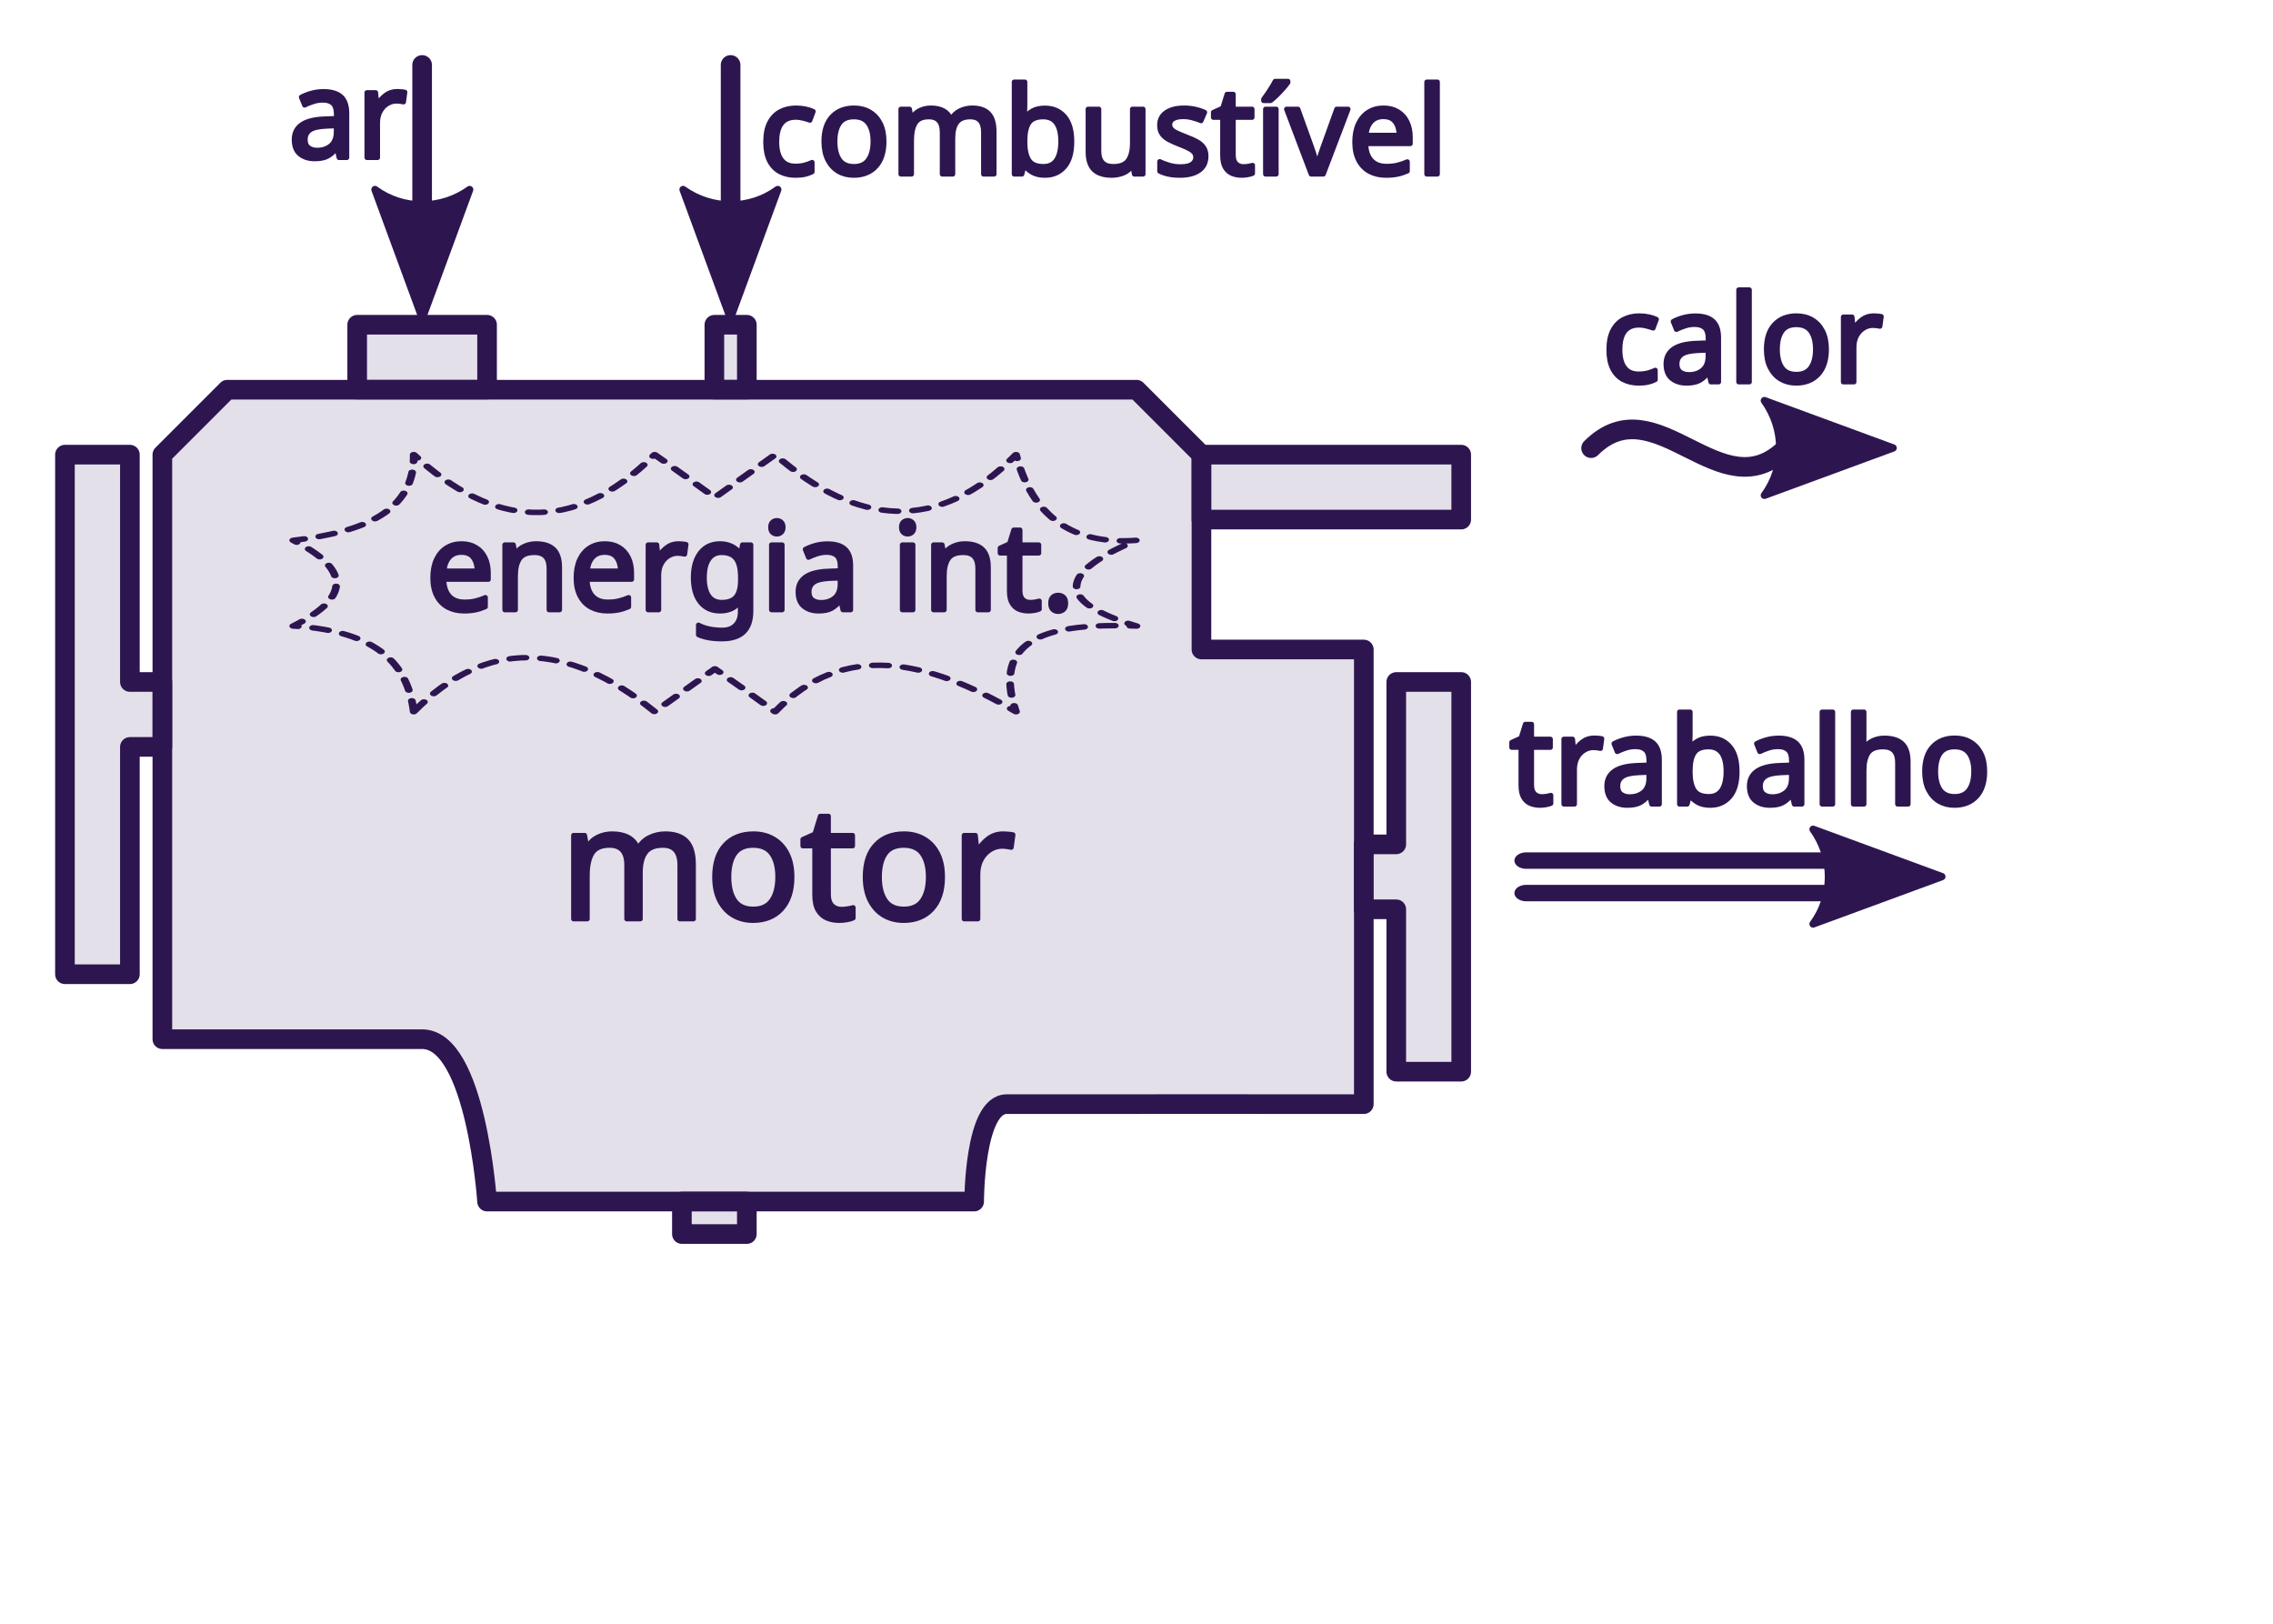
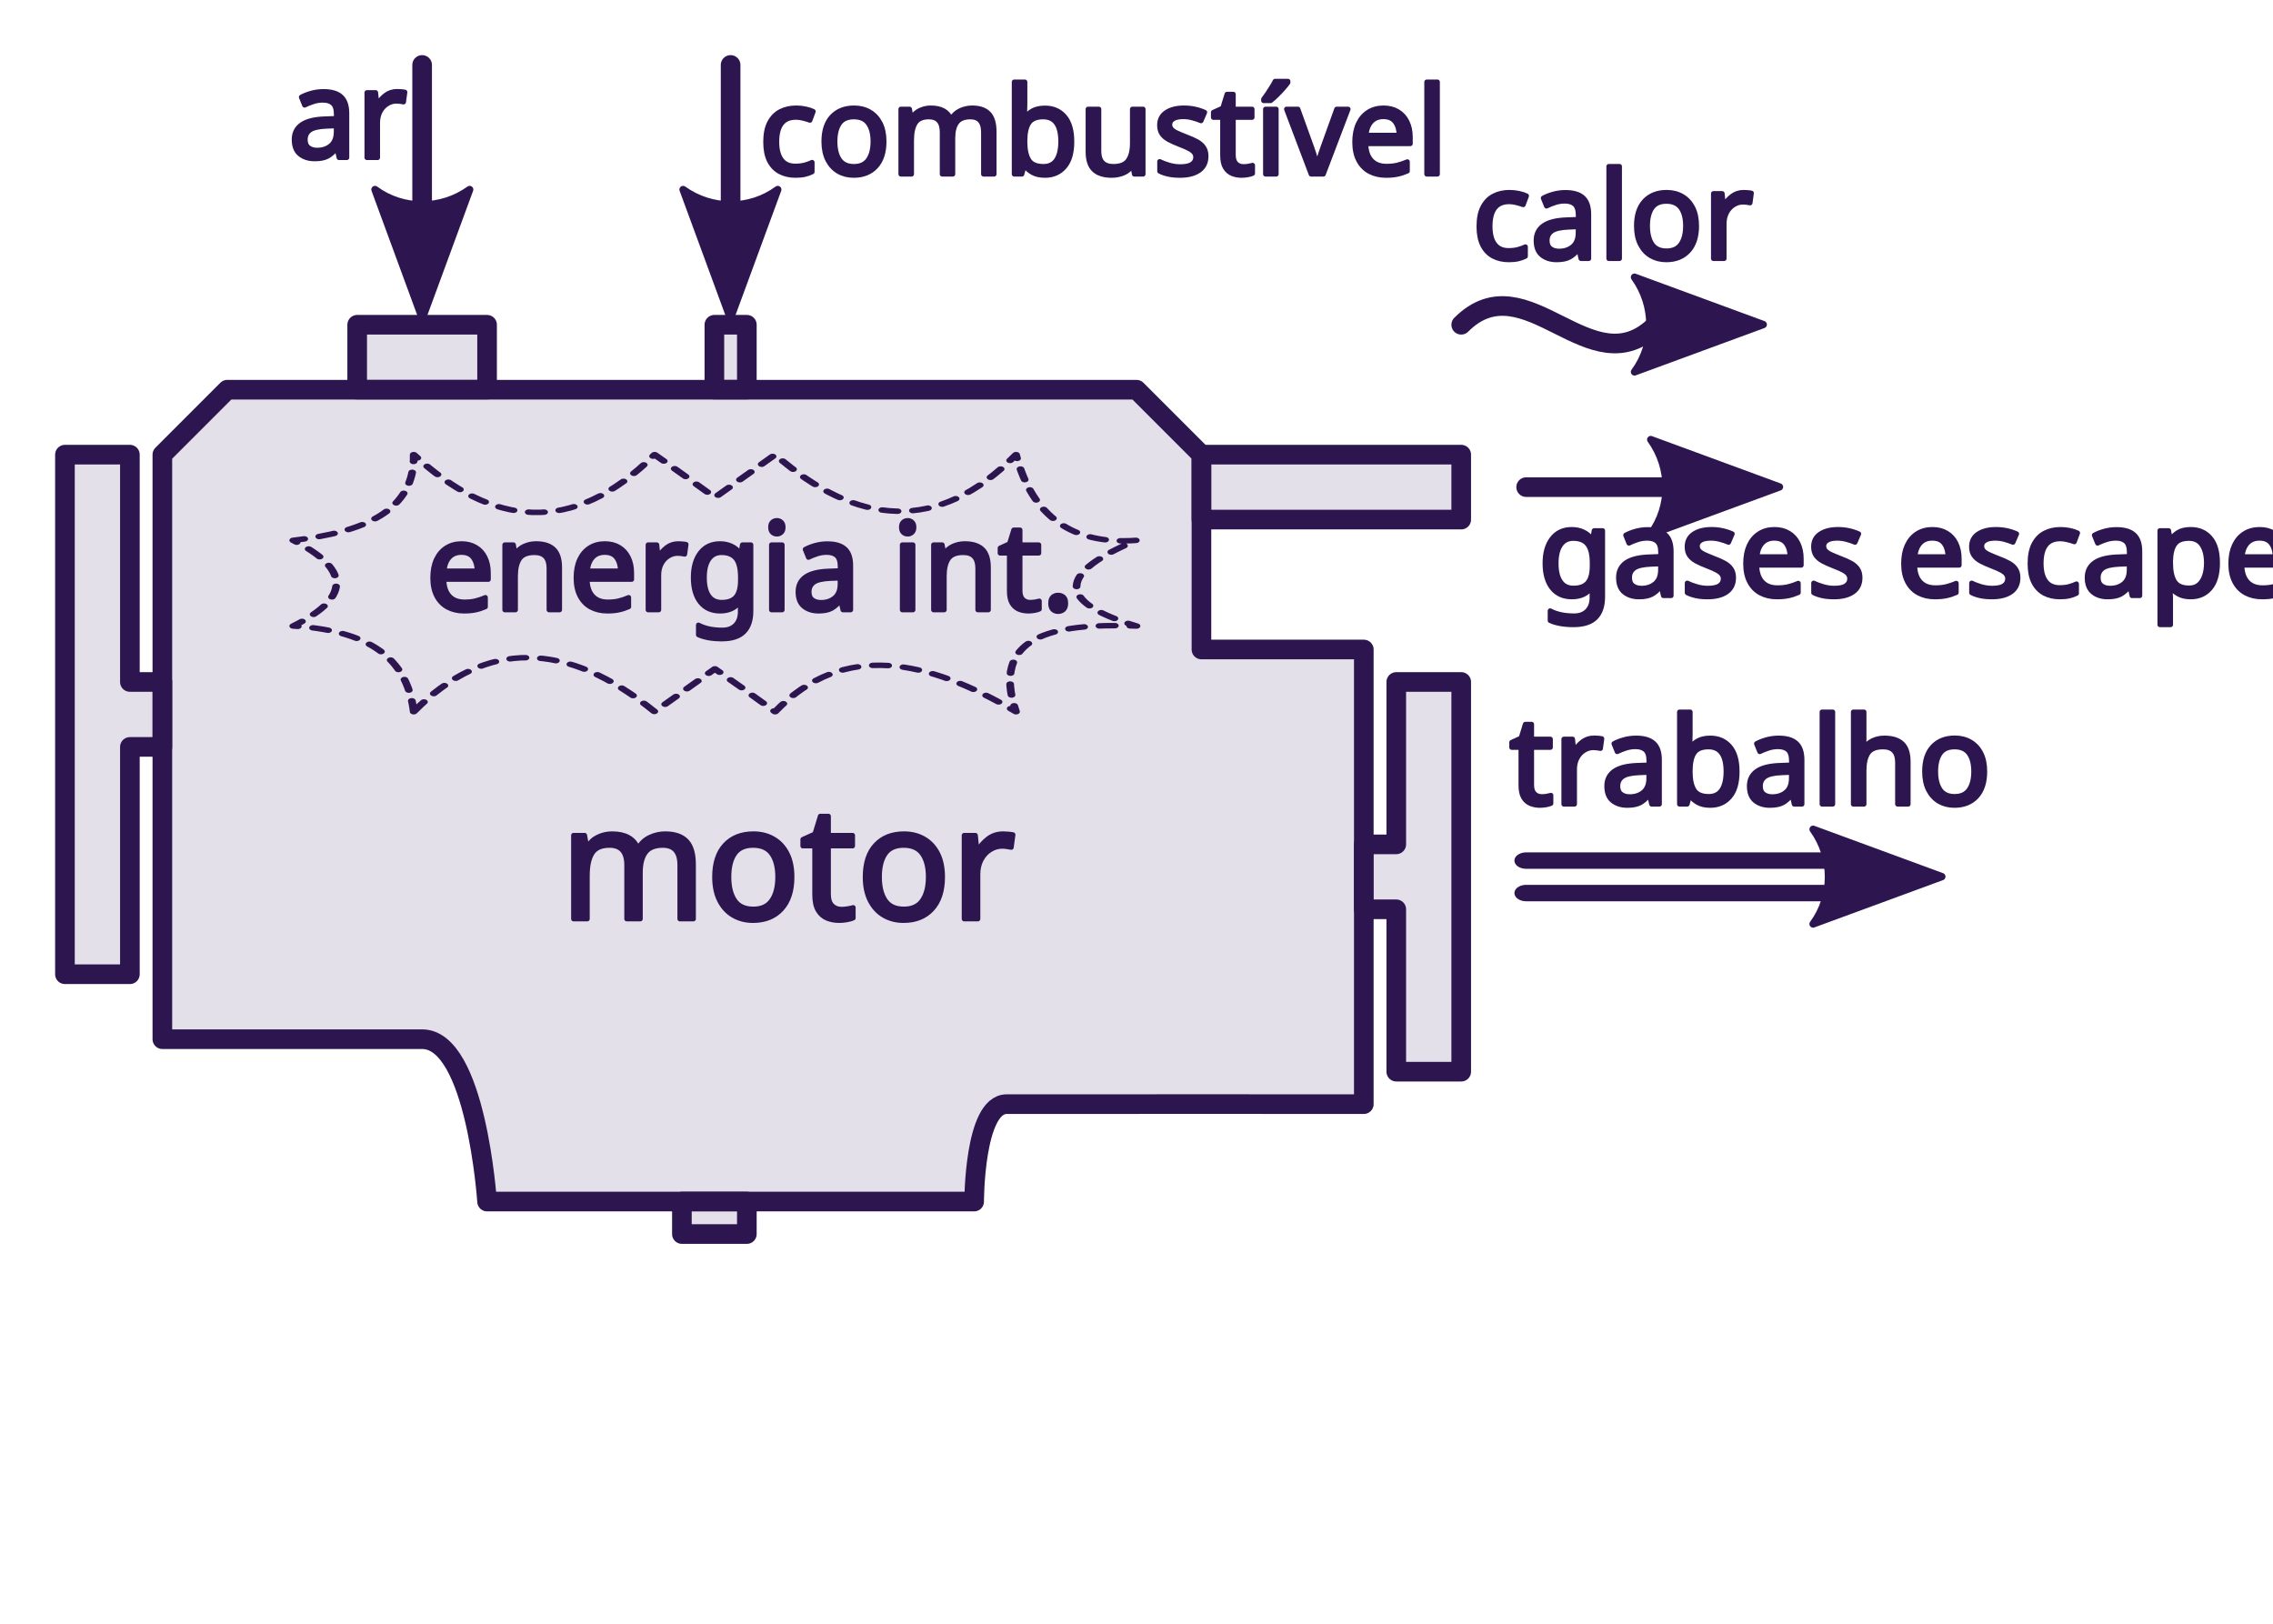
<svg xmlns="http://www.w3.org/2000/svg" width="700" height="500" viewBox="0 0 700 500" version="1.1" id="svg1097">
  <defs id="defs1091">
+     <marker style="overflow:visible;" id="marker5978" refX="0.0" refY="0.0" orient="auto">
+       <path transform="scale(0.6) rotate(180) translate(0,0)" d="M 8.719,4.034 L -2.207,0.016 L 8.719,-4.002 C 6.973,-1.63 6.983,1.616 8.719,4.034 z " style="fill-rule:evenodd;stroke-width:0.625;stroke-linejoin:round;stroke:#2d1650;stroke-opacity:1;fill:#2d1650;fill-opacity:1" id="path5976" />
+     </marker>
    <marker style="overflow:visible;" id="marker5658" refX="0.0" refY="0.0" orient="auto">
      <path transform="scale(0.6) rotate(180) translate(0,0)" d="M 8.719,4.034 L -2.207,0.016 L 8.719,-4.002 C 6.973,-1.63 6.983,1.616 8.719,4.034 z " style="fill-rule:evenodd;stroke-width:0.625;stroke-linejoin:round;stroke:#2d1650;stroke-opacity:1;fill:#2d1650;fill-opacity:1" id="path5656" />
    </marker>
    <marker style="overflow:visible;" id="marker5547" refX="0.0" refY="0.0" orient="auto">
      <path transform="scale(0.6) rotate(180) translate(0,0)" d="M 8.719,4.034 L -2.207,0.016 L 8.719,-4.002 C 6.973,-1.63 6.983,1.616 8.719,4.034 z " style="fill-rule:evenodd;stroke-width:0.625;stroke-linejoin:round;stroke:#2d1650;stroke-opacity:1;fill:#2d1650;fill-opacity:1" id="path5545" />
    </marker>
    <marker style="overflow:visible;" id="marker5351" refX="0.0" refY="0.0" orient="auto">
      <path transform="scale(0.6) rotate(180) translate(0,0)" d="M 8.719,4.034 L -2.207,0.016 L 8.719,-4.002 C 6.973,-1.63 6.983,1.616 8.719,4.034 z " style="fill-rule:evenodd;stroke-width:0.625;stroke-linejoin:round;stroke:#2d1650;stroke-opacity:1;fill:#2d1650;fill-opacity:1" id="path5349" />
    </marker>
    <marker style="overflow:visible;" id="marker5159" refX="0.0" refY="0.0" orient="auto">
      <path transform="scale(0.6) rotate(180) translate(0,0)" d="M 8.719,4.034 L -2.207,0.016 L 8.719,-4.002 C 6.973,-1.63 6.983,1.616 8.719,4.034 z " style="fill-rule:evenodd;stroke-width:0.625;stroke-linejoin:round;stroke:#2d1650;stroke-opacity:1;fill:#2d1650;fill-opacity:1" id="path5157" />
    </marker>
    <marker style="overflow:visible;" id="marker4588" refX="0.0" refY="0.0" orient="auto">
      <path transform="scale(0.6) rotate(180) translate(0,0)" d="M 8.719,4.034 L -2.207,0.016 L 8.719,-4.002 C 6.973,-1.63 6.983,1.616 8.719,4.034 z " style="fill-rule:evenodd;stroke-width:0.625;stroke-linejoin:round;stroke:#2d1650;stroke-opacity:1;fill:#2d1650;fill-opacity:1" id="path4586" />
    </marker>
    <marker style="overflow:visible;" id="marker4470" refX="0.0" refY="0.0" orient="auto">
      <path transform="scale(0.6) rotate(180) translate(0,0)" d="M 8.719,4.034 L -2.207,0.016 L 8.719,-4.002 C 6.973,-1.63 6.983,1.616 8.719,4.034 z " style="fill-rule:evenodd;stroke-width:0.625;stroke-linejoin:round;stroke:#2d1650;stroke-opacity:1;fill:#2d1650;fill-opacity:1" id="path4468" />
    </marker>
    <marker style="overflow:visible;" id="Arrow1Send" refX="0.0" refY="0.0" orient="auto">
      <path transform="scale(0.2) rotate(180) translate(6,0)" style="fill-rule:evenodd;stroke:#502d16;stroke-width:1pt;stroke-opacity:1;fill:#502d16;fill-opacity:1" d="M 0.0,0.0 L 5.0,-5.0 L -12.5,0.0 L 5.0,5.0 L 0.0,0.0 z " id="path4111" />
    </marker>
    <marker style="overflow:visible;" id="Arrow2Mend" refX="0.0" refY="0.0" orient="auto">
      <path transform="scale(0.6) rotate(180) translate(0,0)" d="M 8.719,4.034 L -2.207,0.016 L 8.719,-4.002 C 6.973,-1.63 6.983,1.616 8.719,4.034 z " style="fill-rule:evenodd;stroke-width:0.625;stroke-linejoin:round;stroke:#502d16;stroke-opacity:1;fill:#502d16;fill-opacity:1" id="path4123" />
    </marker>
    <marker style="overflow:visible;" id="Arrow2Lend" refX="0.0" refY="0.0" orient="auto">
      <path transform="scale(1.1) rotate(180) translate(1,0)" d="M 8.719,4.034 L -2.207,0.016 L 8.719,-4.002 C 6.973,-1.63 6.983,1.616 8.719,4.034 z " style="fill-rule:evenodd;stroke-width:0.625;stroke-linejoin:round;stroke:#502d16;stroke-opacity:1;fill:#d6d6c2;fill-opacity:0.5" id="path4117" />
    </marker>
    <marker style="overflow:visible;" id="Arrow1Mend" refX="0.0" refY="0.0" orient="auto">
      <path transform="scale(0.4) rotate(180) translate(10,0)" style="fill-rule:evenodd;stroke:#502d16;stroke-width:1pt;stroke-opacity:1;fill:#d6d6c2;fill-opacity:0.5" d="M 0.0,0.0 L 5.0,-5.0 L -12.5,0.0 L 5.0,5.0 L 0.0,0.0 z " id="path4105" />
    </marker>
    <clipPath clipPathUnits="userSpaceOnUse" id="clipPath176">
      <path d="M 154.072,85.409 H 403.834 V 236.73 H 154.072 Z" id="path174" />
    </clipPath>
  </defs>
  <g id="layer1" transform="translate(0,-238.25)" style="display:none">
    <rect style="opacity:1;fill:none;fill-opacity:1;stroke:#00ffff;stroke-width:1.512;stroke-linecap:round;stroke-linejoin:round;stroke-miterlimit:4;stroke-dasharray:none;stroke-opacity:1" id="rect4660" width="10" height="40" x="100" y="220" transform="translate(170,58.24998)" />
    <rect style="opacity:1;fill:none;fill-opacity:1;stroke:#00ffff;stroke-width:1.512;stroke-linecap:round;stroke-linejoin:round;stroke-miterlimit:4;stroke-dasharray:none;stroke-opacity:1" id="rect4662" width="10" height="40" x="100" y="220" transform="translate(275,58.24998)" />
  </g>
  <g id="layer2">
    <g id="g4574" transform="translate(-150,-20)" />
    <g id="g4927" transform="translate(-150,-20)">
      <text xml:space="preserve" style="font-size:37.333px;font-family:'SBL BibLit';-inkscape-font-specification:'SBL BibLit';display:inline;opacity:1;fill:#2d1650;fill-opacity:1;stroke:#2d1650;stroke-width:1.512;stroke-linecap:round;stroke-linejoin:round;stroke-miterlimit:4;stroke-dasharray:none;stroke-opacity:1" x="70" y="60" id="text4528" transform="translate(168.8828,8.53124)">
        <tspan id="tspan4526" x="70" y="60" style="font-size:37.333px;fill:#2d1650;fill-opacity:1;stroke:#2d1650;stroke-opacity:1">ar</tspan>
      </text>
      <path style="font-variation-settings:normal;display:inline;opacity:1;vector-effect:none;fill:none;fill-opacity:1;stroke:#2d1650;stroke-width:6.047;stroke-linecap:round;stroke-linejoin:round;stroke-miterlimit:4;stroke-dasharray:none;stroke-dashoffset:0;stroke-opacity:1;marker-end:url(#marker4470);stop-color:#000000;stop-opacity:1" d="m 280,40 v 70" id="path4094" />
    </g>
    <g id="g4950" transform="translate(-150,-20)">
      <text xml:space="preserve" style="font-size:37.333px;font-family:'SBL BibLit';-inkscape-font-specification:'SBL BibLit';display:inline;opacity:1;fill:#2d1650;fill-opacity:1;stroke:#2d1650;stroke-width:1.512;stroke-linecap:round;stroke-linejoin:round;stroke-miterlimit:4;stroke-dasharray:none;stroke-opacity:1" x="70" y="60" id="text4658" transform="translate(313.7604,13.61718)">
        <tspan id="tspan4656" x="70" y="60" style="font-size:37.333px;fill:#2d1650;fill-opacity:1;stroke:#2d1650;stroke-opacity:1">combustível</tspan>
      </text>
      <path style="font-variation-settings:normal;display:inline;opacity:1;vector-effect:none;fill:none;fill-opacity:1;stroke:#2d1650;stroke-width:6.047;stroke-linecap:round;stroke-linejoin:round;stroke-miterlimit:4;stroke-dasharray:none;stroke-dashoffset:0;stroke-opacity:1;marker-end:url(#marker4588);stop-color:#000000;stop-opacity:1" d="m 280,40 v 70" id="path4584" transform="matrix(-1,0,0,1,655,0)" />
    </g>
    <g id="g4916" transform="translate(-150,-20)">
      <g id="g4901">
        <path style="font-variation-settings:normal;vector-effect:none;fill:#cac2d6;fill-opacity:0.5;stroke:#2d1650;stroke-width:6.047;stroke-linecap:round;stroke-linejoin:round;stroke-miterlimit:4;stroke-dasharray:none;stroke-dashoffset:0;stroke-opacity:1;stop-color:#000000" d="m 260,140 v -20 h 40 v 20 z" id="path4090" />
        <path style="font-variation-settings:normal;vector-effect:none;fill:#cac2d6;fill-opacity:0.5;stroke:#2d1650;stroke-width:6.047;stroke-linecap:round;stroke-linejoin:round;stroke-miterlimit:4;stroke-dasharray:none;stroke-dashoffset:0;stroke-opacity:1;stop-color:#000000" d="m 370,140 v -20 h 10 v 20 z" id="path4092" />
        <path style="font-variation-settings:normal;vector-effect:none;fill:#cac2d6;fill-opacity:0.5;stroke:#2d1650;stroke-width:6.047;stroke-linecap:round;stroke-linejoin:round;stroke-miterlimit:4;stroke-dasharray:none;stroke-dashoffset:0;stroke-opacity:1;stop-color:#000000" d="m 200,160 v 180 h 80 c 16.667,0 20,50 20,50 h 150 c 0,0 4e-5,-29.972 10,-30 19.152,-0.054 110,0 110,0 V 220 H 520 V 160 L 500,140 H 220 Z" id="path4074" />
        <path style="font-variation-settings:normal;vector-effect:none;fill:#cac2d6;fill-opacity:0.5;stroke:#2d1650;stroke-width:6.047;stroke-linecap:round;stroke-linejoin:round;stroke-miterlimit:4;stroke-dasharray:none;stroke-dashoffset:0;stroke-opacity:1;stop-color:#000000" d="m 200,230 h -10 v -70 h -20 v 160 h 20 v -70 h 10 v -20" id="path4082" />
        <path style="font-variation-settings:normal;vector-effect:none;fill:#cac2d6;fill-opacity:0.5;stroke:#2d1650;stroke-width:6.047;stroke-linecap:round;stroke-linejoin:round;stroke-miterlimit:4;stroke-dasharray:none;stroke-dashoffset:0;stroke-opacity:1;stop-color:#000000" d="m 340,390 v 10 h 20 v -10 z" id="path4084" transform="translate(20)" />
        <path style="font-variation-settings:normal;vector-effect:none;fill:#cac2d6;fill-opacity:0.5;stroke:#2d1650;stroke-width:6.047;stroke-linecap:round;stroke-linejoin:round;stroke-miterlimit:4;stroke-dasharray:none;stroke-dashoffset:0;stroke-opacity:1;stop-color:#000000" d="m 520,290 h 10 v -50 h 20 v 120 h -20 v -50 h -10 z" id="path4088" transform="translate(50,-10)" />
        <path style="font-variation-settings:normal;vector-effect:none;fill:#cac2d6;fill-opacity:0.5;stroke:#2d1650;stroke-width:6.047;stroke-linecap:round;stroke-linejoin:round;stroke-miterlimit:4;stroke-dasharray:none;stroke-dashoffset:0;stroke-opacity:1;stop-color:#000000" d="m 530,240 h 20 v 80 h -20 z" id="path5529" transform="rotate(-90,495,215)" />
      </g>
      <text xml:space="preserve" style="font-size:48px;font-family:'SBL BibLit';-inkscape-font-specification:'SBL BibLit';fill:#2d1650;fill-opacity:1;stroke:#2d1650;stroke-width:1.512;stroke-linecap:round;stroke-linejoin:round;stroke-miterlimit:4;stroke-dasharray:none;stroke-opacity:1" x="300" y="260" id="text4564" transform="translate(22.5625,42.96094)">
        <tspan id="tspan4562" x="300" y="260">motor</tspan>
      </text>
      <g id="g4893">
        <path style="font-variation-settings:normal;opacity:1;vector-effect:none;fill:none;fill-opacity:0.5;stroke:#2d1650;stroke-width:1.279;stroke-linecap:round;stroke-linejoin:round;stroke-miterlimit:4;stroke-dasharray:2.557, 2.557;stroke-dashoffset:0;stroke-opacity:1;stop-color:#000000;stop-opacity:1" d="m 280,220 c -0.98,-10.845 -5.85,-18.832 -20,-20 10.257,-7.147 8.792,-13.745 0,-20 11.707,-1.903 20.213,-6.831 20,-20 12.973,16.723 26.253,19.201 40,0 5.216,5.108 6.377,6.363 10,10 l 10,-10 c 13.639,16.715 27.005,18.502 40,0 2.721,14.541 9.449,21.084 20,20 -12.917,7.552 -13.61,14.266 0,20 -14.227,-0.758 -24.284,2.58 -20,20 -14.692,-12.08 -28.538,-16.643 -40,0 -5.693,-5.75 -5.724,-5.815 -10,-10 l -10,10 c -14.574,-16.551 -27.948,-17.1 -40,0 z" id="path4839" transform="matrix(1.854927,0,0,1.319247,-241.9708,-51.07954)" />
        <text xml:space="preserve" style="font-size:37.333px;font-family:'SBL BibLit';-inkscape-font-specification:'SBL BibLit';display:inline;opacity:1;fill:#2d1650;fill-opacity:1;stroke:#2d1650;stroke-width:1.512;stroke-linecap:round;stroke-linejoin:round;stroke-miterlimit:4;stroke-dasharray:none;stroke-opacity:1" x="70" y="60" id="text4843" transform="translate(211.2333,147.7896)">
          <tspan id="tspan4841" x="70" y="60" style="font-size:37.333px;fill:#2d1650;fill-opacity:1;stroke:#2d1650;stroke-opacity:1">energia int.</tspan>
        </text>
      </g>
    </g>
    <g id="g5930">
      <text xml:space="preserve" style="font-size:37.333px;font-family:'SBL BibLit';-inkscape-font-specification:'SBL BibLit';display:inline;fill:#2d1650;fill-opacity:1;stroke:#2d1650;stroke-width:1.512;stroke-linecap:round;stroke-linejoin:round;stroke-miterlimit:4;stroke-dasharray:none;stroke-opacity:1" x="70" y="60" id="text5062" transform="translate(394.9629,187.6172)">
        <tspan id="tspan5060" x="70" y="60" style="font-size:37.333px;fill:#2d1650;fill-opacity:1;stroke:#2d1650;stroke-opacity:1">trabalho</tspan>
      </text>
      <g id="g5505" transform="translate(-20,-10)">
        <path style="font-variation-settings:normal;display:inline;vector-effect:none;fill:none;fill-opacity:1;stroke:#2d1650;stroke-width:6.047;stroke-linecap:round;stroke-linejoin:round;stroke-miterlimit:4;stroke-dasharray:none;stroke-dashoffset:0;stroke-opacity:1;marker-end:url(#marker5159);stop-color:#000000" d="m 280,90 v 20" id="path5155" transform="rotate(-90,530,30)" />
        <g id="g5451" transform="matrix(1.428572,0,0,1,-281.4287,-25)" style="stroke-width:0.837">
          <path style="font-variation-settings:normal;display:inline;vector-effect:none;fill:none;fill-opacity:1;stroke:#2d1650;stroke-width:5.059;stroke-linecap:round;stroke-linejoin:round;stroke-miterlimit:4;stroke-dasharray:none;stroke-dashoffset:0;stroke-opacity:1;stop-color:#000000" d="m 280,40 v 70" id="path5347" transform="rotate(-90,540,40)" />
          <path style="font-variation-settings:normal;display:inline;vector-effect:none;fill:none;fill-opacity:1;stroke:#2d1650;stroke-width:5.059;stroke-linecap:round;stroke-linejoin:round;stroke-miterlimit:4;stroke-dasharray:none;stroke-dashoffset:0;stroke-opacity:1;stop-color:#000000" d="m 280,40 v 70" id="path5447" transform="rotate(-90,545,45)" />
        </g>
      </g>
    </g>
-     <g id="g5843" transform="translate(30,-12.00002)">
+     <g id="g5843" transform="translate(-10,-50)">
      <text xml:space="preserve" style="font-size:37.333px;font-family:'SBL BibLit';-inkscape-font-specification:'SBL BibLit';display:inline;fill:#2d1650;fill-opacity:1;stroke:#2d1650;stroke-width:1.512;stroke-linecap:round;stroke-linejoin:round;stroke-miterlimit:4;stroke-dasharray:none;stroke-opacity:1" x="70" y="60" id="text5539" transform="translate(393.4258,69.61719)">
        <tspan id="tspan5537" x="70" y="60" style="font-size:37.333px;fill:#2d1650;fill-opacity:1;stroke:#2d1650;stroke-opacity:1">calor</tspan>
      </text>
      <g id="g5818">
        <path style="font-variation-settings:normal;display:inline;vector-effect:none;fill:none;fill-opacity:1;stroke:#2d1650;stroke-width:6.047;stroke-linecap:round;stroke-linejoin:round;stroke-miterlimit:4;stroke-dasharray:none;stroke-dashoffset:0;stroke-opacity:1;marker-end:url(#marker5547);stop-color:#000000" d="m 280,90 v 20" id="path5541" transform="rotate(-90,432.5,-2.5)" />
        <path style="font-variation-settings:normal;display:inline;vector-effect:none;fill:none;fill-opacity:1;stroke:#2d1650;stroke-width:6.047;stroke-linecap:round;stroke-linejoin:round;stroke-miterlimit:4;stroke-dasharray:none;stroke-dashoffset:0;stroke-opacity:1;stop-color:#000000" d="m 280,40 c 20,20 -20,40 0,60" id="path5654" transform="rotate(-90,425,5)" />
      </g>
    </g>
+     <g id="g5974" transform="rotate(-90,430,0)">
+       <text xml:space="preserve" style="font-size:37.333px;font-family:'SBL BibLit';-inkscape-font-specification:'SBL BibLit';display:inline;opacity:1;fill:#2d1650;fill-opacity:1;stroke:#2d1650;stroke-width:1.512;stroke-linecap:round;stroke-linejoin:round;stroke-miterlimit:4;stroke-dasharray:none;stroke-opacity:1" x="70" y="60" id="text5970" transform="rotate(90,166.4089,140.1758)">
+         <tspan id="tspan5968" x="70" y="60" style="font-size:37.333px;fill:#2d1650;fill-opacity:1;stroke:#2d1650;stroke-opacity:1">gases escape</tspan>
+       </text>
+       <path style="font-variation-settings:normal;display:inline;opacity:1;vector-effect:none;fill:none;fill-opacity:1;stroke:#2d1650;stroke-width:6.047;stroke-linecap:round;stroke-linejoin:round;stroke-miterlimit:4;stroke-dasharray:none;stroke-dashoffset:0;stroke-opacity:1;marker-end:url(#marker5978);stop-color:#000000;stop-opacity:1" d="m 280,40 v 70" id="path5972" />
+       <text xml:space="preserve" style="font-size:37.333px;font-family:'SBL BibLit';-inkscape-font-specification:'SBL BibLit';opacity:1;fill:#2d1650;fill-opacity:1;stroke:#2d1650;stroke-width:2;stroke-linecap:round;stroke-linejoin:round;stroke-miterlimit:4;stroke-dasharray:4, 4;stroke-dashoffset:0;stroke-opacity:1" x="590" y="130" id="text6088" transform="rotate(90,430,0)">
+         <tspan id="tspan6086" x="590" y="130" />
+       </text>
+     </g>
  </g>
</svg>
